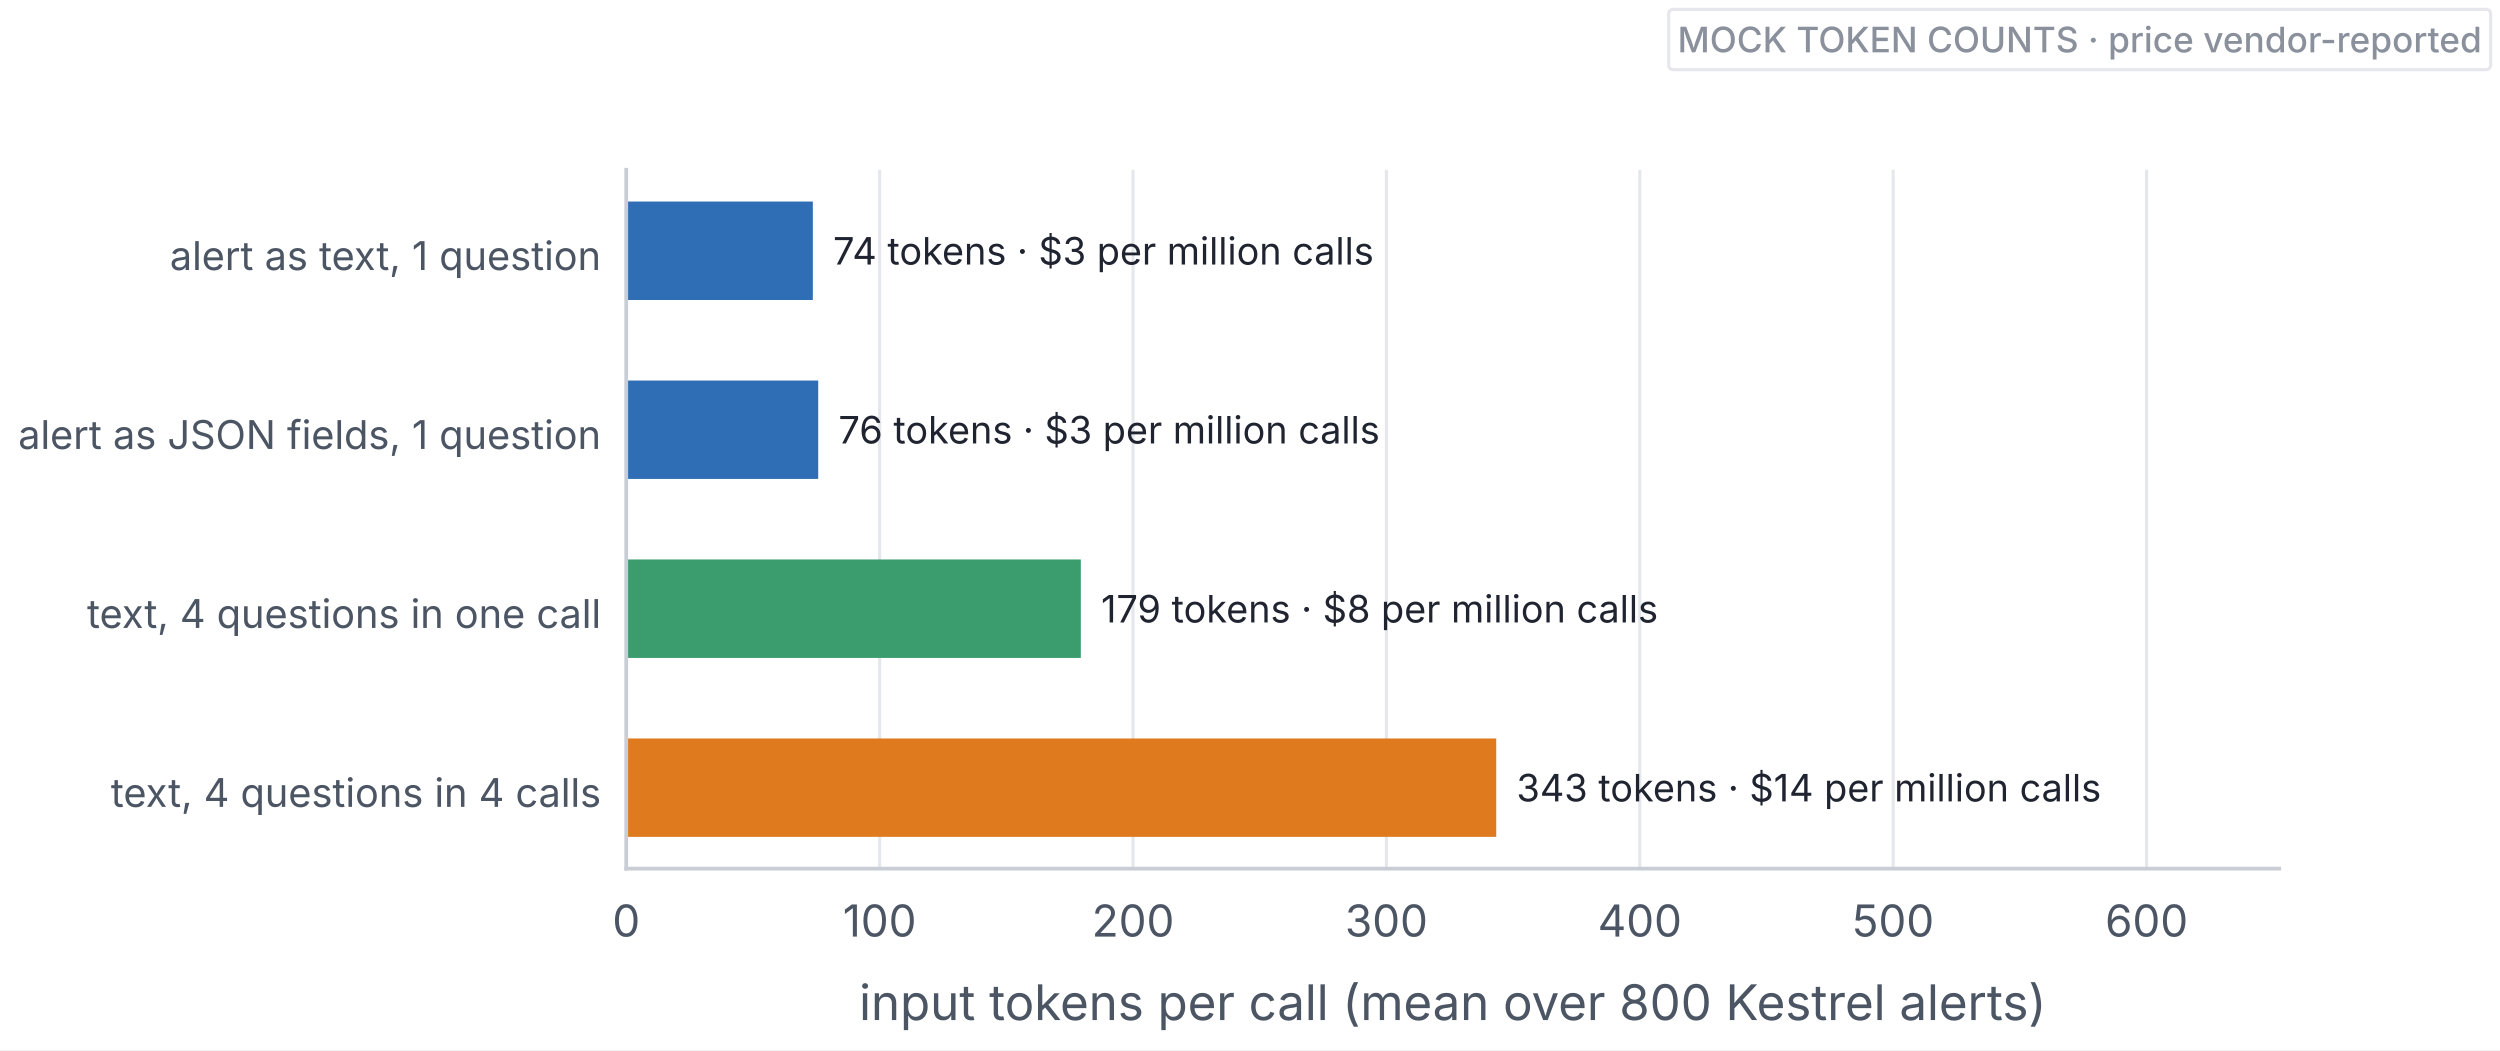
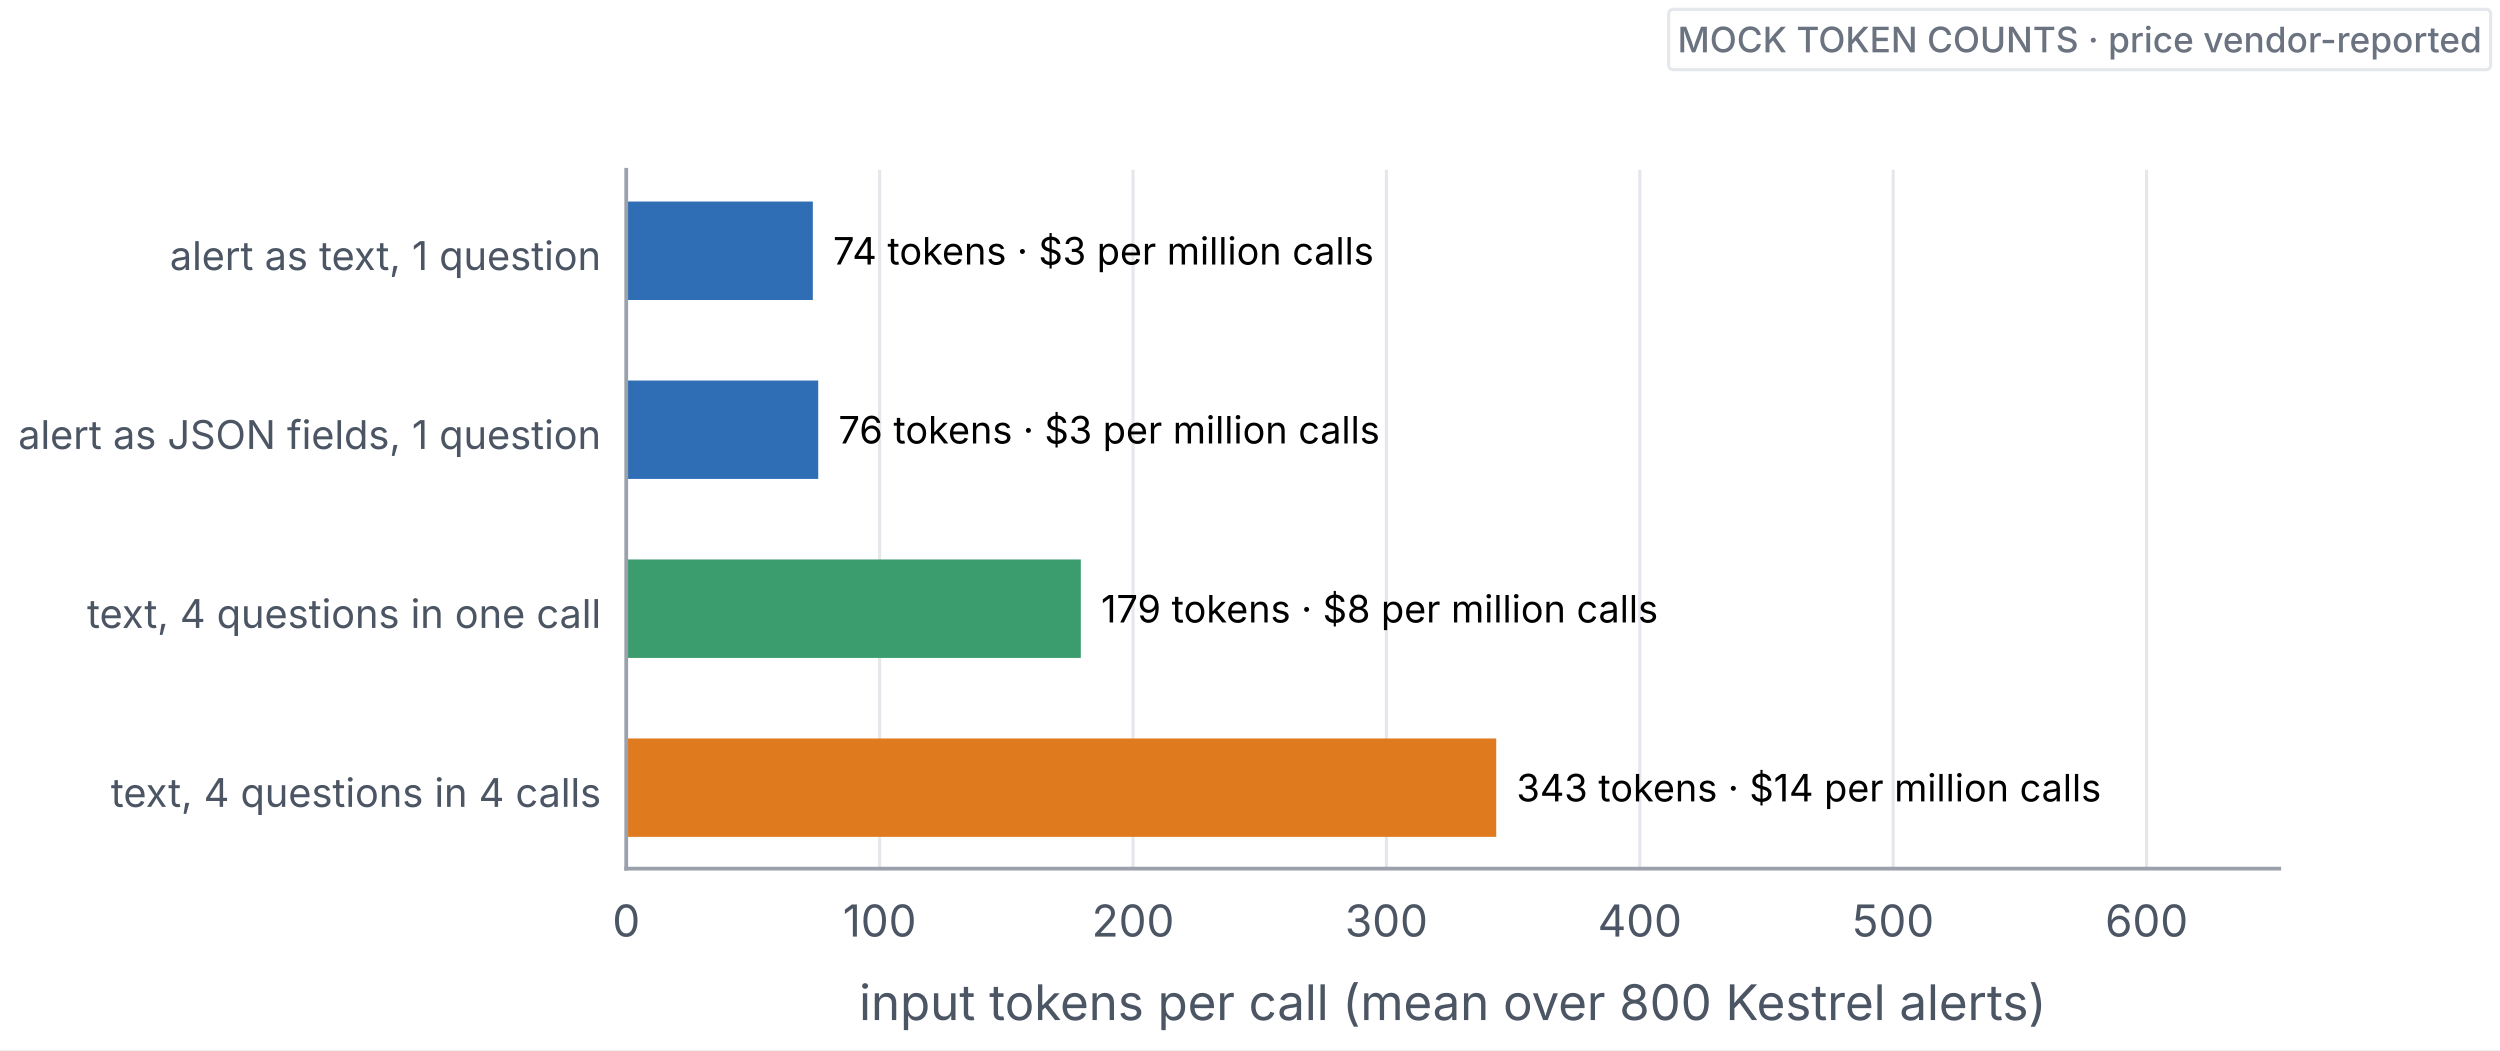
<svg xmlns="http://www.w3.org/2000/svg" width="396.644pt" height="166.603pt" viewBox="0 0 396.644 166.603" version="1.1">
  <defs>
    <style type="text/css">*{stroke-linejoin: round; stroke-linecap: butt}</style>
  </defs>
  <g id="figure_1">
    <g id="patch_1">
      <path d="M 0 166.603  L 396.644 166.603  L 396.644 0  L 0 0  z " style="fill: #ffffff" />
    </g>
    <g id="axes_1">
      <g id="patch_2">
        <path d="M 99.356 137.816  L 361.616 137.816  L 361.616 26.936  L 99.356 26.936  z " style="fill: #ffffff" />
      </g>
      <g id="matplotlib.axis_1">
        <g id="xtick_1">
          <g id="line2d_1">
-             <path d="M 99.356 137.816  L 99.356 26.936  " clip-path="url(#p2ecd6c4a37)" style="fill: none; stroke: #e4e7eb; stroke-width: 0.5; stroke-linecap: round" />
+             <path d="M 99.356 137.816  L 99.356 26.936  " clip-path="url(#p4f55740c9a)" style="fill: none; stroke: #e4e7eb; stroke-width: 0.5; stroke-linecap: round" />
          </g>
          <g id="line2d_2" />
          <g id="text_1">
            <text style="font-size: 7px; font-family: 'Inter'; text-anchor: middle; fill: #4b5563" x="99.356" y="148.597" transform="rotate(-0 99.35613 148.597)">0</text>
          </g>
        </g>
        <g id="xtick_2">
          <g id="line2d_3">
-             <path d="M 139.559 137.816  L 139.559 26.936  " clip-path="url(#p2ecd6c4a37)" style="fill: none; stroke: #e4e7eb; stroke-width: 0.5; stroke-linecap: round" />
+             <path d="M 139.559 137.816  L 139.559 26.936  " clip-path="url(#p4f55740c9a)" style="fill: none; stroke: #e4e7eb; stroke-width: 0.5; stroke-linecap: round" />
          </g>
          <g id="line2d_4" />
          <g id="text_2">
            <text style="font-size: 7px; font-family: 'Inter'; text-anchor: middle; fill: #4b5563" x="139.559" y="148.597" transform="rotate(-0 139.5586 148.597)">100</text>
          </g>
        </g>
        <g id="xtick_3">
          <g id="line2d_5">
-             <path d="M 179.761 137.816  L 179.761 26.936  " clip-path="url(#p2ecd6c4a37)" style="fill: none; stroke: #e4e7eb; stroke-width: 0.5; stroke-linecap: round" />
+             <path d="M 179.761 137.816  L 179.761 26.936  " clip-path="url(#p4f55740c9a)" style="fill: none; stroke: #e4e7eb; stroke-width: 0.5; stroke-linecap: round" />
          </g>
          <g id="line2d_6" />
          <g id="text_3">
            <text style="font-size: 7px; font-family: 'Inter'; text-anchor: middle; fill: #4b5563" x="179.761" y="148.597" transform="rotate(-0 179.761 148.597)">200</text>
          </g>
        </g>
        <g id="xtick_4">
          <g id="line2d_7">
-             <path d="M 219.963 137.816  L 219.963 26.936  " clip-path="url(#p2ecd6c4a37)" style="fill: none; stroke: #e4e7eb; stroke-width: 0.5; stroke-linecap: round" />
+             <path d="M 219.963 137.816  L 219.963 26.936  " clip-path="url(#p4f55740c9a)" style="fill: none; stroke: #e4e7eb; stroke-width: 0.5; stroke-linecap: round" />
          </g>
          <g id="line2d_8" />
          <g id="text_4">
            <text style="font-size: 7px; font-family: 'Inter'; text-anchor: middle; fill: #4b5563" x="219.963" y="148.597" transform="rotate(-0 219.9635 148.597)">300</text>
          </g>
        </g>
        <g id="xtick_5">
          <g id="line2d_9">
-             <path d="M 260.166 137.816  L 260.166 26.936  " clip-path="url(#p2ecd6c4a37)" style="fill: none; stroke: #e4e7eb; stroke-width: 0.5; stroke-linecap: round" />
+             <path d="M 260.166 137.816  L 260.166 26.936  " clip-path="url(#p4f55740c9a)" style="fill: none; stroke: #e4e7eb; stroke-width: 0.5; stroke-linecap: round" />
          </g>
          <g id="line2d_10" />
          <g id="text_5">
            <text style="font-size: 7px; font-family: 'Inter'; text-anchor: middle; fill: #4b5563" x="260.166" y="148.597" transform="rotate(-0 260.1659 148.597)">400</text>
          </g>
        </g>
        <g id="xtick_6">
          <g id="line2d_11">
-             <path d="M 300.368 137.816  L 300.368 26.936  " clip-path="url(#p2ecd6c4a37)" style="fill: none; stroke: #e4e7eb; stroke-width: 0.5; stroke-linecap: round" />
+             <path d="M 300.368 137.816  L 300.368 26.936  " clip-path="url(#p4f55740c9a)" style="fill: none; stroke: #e4e7eb; stroke-width: 0.5; stroke-linecap: round" />
          </g>
          <g id="line2d_12" />
          <g id="text_6">
            <text style="font-size: 7px; font-family: 'Inter'; text-anchor: middle; fill: #4b5563" x="300.368" y="148.597" transform="rotate(-0 300.3684 148.597)">500</text>
          </g>
        </g>
        <g id="xtick_7">
          <g id="line2d_13">
-             <path d="M 340.571 137.816  L 340.571 26.936  " clip-path="url(#p2ecd6c4a37)" style="fill: none; stroke: #e4e7eb; stroke-width: 0.5; stroke-linecap: round" />
+             <path d="M 340.571 137.816  L 340.571 26.936  " clip-path="url(#p4f55740c9a)" style="fill: none; stroke: #e4e7eb; stroke-width: 0.5; stroke-linecap: round" />
          </g>
          <g id="line2d_14" />
          <g id="text_7">
            <text style="font-size: 7px; font-family: 'Inter'; text-anchor: middle; fill: #4b5563" x="340.571" y="148.597" transform="rotate(-0 340.5708 148.597)">600</text>
          </g>
        </g>
        <g id="text_8">
          <text style="font-size: 7.8px; font-family: 'Inter'; text-anchor: middle; fill: #4b5563" x="230.486" y="161.842" transform="rotate(-0 230.4861 161.8418)">input tokens per call (mean over 800 Kestrel alerts)</text>
        </g>
      </g>
      <g id="matplotlib.axis_2">
        <g id="ytick_1">
          <g id="line2d_15" />
          <g id="text_9">
            <text style="font-size: 6.3px; font-family: 'Inter'; text-anchor: end; fill: #4b5563" x="95.356" y="42.836" transform="rotate(-0 95.35613 42.83579)">alert as text, 1 question</text>
          </g>
        </g>
        <g id="ytick_2">
          <g id="line2d_16" />
          <g id="text_10">
            <text style="font-size: 6.3px; font-family: 'Inter'; text-anchor: end; fill: #4b5563" x="95.356" y="71.23" transform="rotate(-0 95.35613 71.23016)">alert as JSON fields, 1 question</text>
          </g>
        </g>
        <g id="ytick_3">
          <g id="line2d_17" />
          <g id="text_11">
            <text style="font-size: 6.3px; font-family: 'Inter'; text-anchor: end; fill: #4b5563" x="95.356" y="99.625" transform="rotate(-0 95.35613 99.62453)">text, 4 questions in one call</text>
          </g>
        </g>
        <g id="ytick_4">
          <g id="line2d_18" />
          <g id="text_12">
            <text style="font-size: 6.3px; font-family: 'Inter'; text-anchor: end; fill: #4b5563" x="95.356" y="128.019" transform="rotate(-0 95.35613 128.0189)">text, 4 questions in 4 calls</text>
          </g>
        </g>
      </g>
      <g id="patch_3">
-         <path d="M 99.356 47.593  L 128.962 47.593  L 128.962 31.976  L 99.356 31.976  z " clip-path="url(#p2ecd6c4a37)" style="fill: #2f6db5" />
+         <path d="M 99.356 47.593  L 128.962 47.593  L 128.962 31.976  L 99.356 31.976  z " clip-path="url(#p4f55740c9a)" style="fill: #2f6db5" />
      </g>
      <g id="patch_4">
-         <path d="M 99.356 75.987  L 129.817 75.987  L 129.817 60.37  L 99.356 60.37  z " clip-path="url(#p2ecd6c4a37)" style="fill: #2f6db5" />
+         <path d="M 99.356 75.987  L 129.817 75.987  L 129.817 60.37  L 99.356 60.37  z " clip-path="url(#p4f55740c9a)" style="fill: #2f6db5" />
      </g>
      <g id="patch_5">
-         <path d="M 99.356 104.381  L 171.48 104.381  L 171.48 88.765  L 99.356 88.765  z " clip-path="url(#p2ecd6c4a37)" style="fill: #3b9c6e" />
+         <path d="M 99.356 104.381  L 171.48 104.381  L 171.48 88.765  L 99.356 88.765  z " clip-path="url(#p4f55740c9a)" style="fill: #3b9c6e" />
      </g>
      <g id="patch_6">
-         <path d="M 99.356 132.776  L 237.388 132.776  L 237.388 117.159  L 99.356 117.159  z " clip-path="url(#p2ecd6c4a37)" style="fill: #e07a1f" />
+         <path d="M 99.356 132.776  L 237.388 132.776  L 237.388 117.159  L 99.356 117.159  z " clip-path="url(#p4f55740c9a)" style="fill: #e07a1f" />
      </g>
      <g id="patch_7">
-         <path d="M 99.356 137.816  L 99.356 26.936  " style="fill: none; stroke: #c9ced6; stroke-width: 0.6; stroke-linejoin: miter; stroke-linecap: square" />
+         <path d="M 99.356 137.816  L 99.356 26.936  " style="fill: none; stroke: #9aa1ab; stroke-width: 0.6; stroke-linejoin: miter; stroke-linecap: square" />
      </g>
      <g id="patch_8">
-         <path d="M 99.356 137.816  L 361.616 137.816  " style="fill: none; stroke: #c9ced6; stroke-width: 0.6; stroke-linejoin: miter; stroke-linecap: square" />
+         <path d="M 99.356 137.816  L 361.616 137.816  " style="fill: none; stroke: #9aa1ab; stroke-width: 0.6; stroke-linejoin: miter; stroke-linecap: square" />
      </g>
      <g id="text_13">
-         <text style="font-size: 6px; font-family: 'Inter'; text-anchor: start; fill: #1f2430" x="132.178" y="41.967" transform="rotate(-0 132.1779 41.96685)">74 tokens · $3 per million calls</text>
+         <text style="font-size: 6px; font-family: 'Inter'; text-anchor: start" x="132.178" y="41.967" transform="rotate(-0 132.1779 41.96685)">74 tokens · $3 per million calls</text>
      </g>
      <g id="text_14">
-         <text style="font-size: 6px; font-family: 'Inter'; text-anchor: start; fill: #1f2430" x="133.033" y="70.361" transform="rotate(-0 133.0327 70.36122)">76 tokens · $3 per million calls</text>
+         <text style="font-size: 6px; font-family: 'Inter'; text-anchor: start" x="133.033" y="70.361" transform="rotate(-0 133.0327 70.36122)">76 tokens · $3 per million calls</text>
      </g>
      <g id="text_15">
-         <text style="font-size: 6px; font-family: 'Inter'; text-anchor: start; fill: #1f2430" x="174.697" y="98.756" transform="rotate(-0 174.6965 98.75558)">179 tokens · $8 per million calls</text>
+         <text style="font-size: 6px; font-family: 'Inter'; text-anchor: start" x="174.697" y="98.756" transform="rotate(-0 174.6965 98.75558)">179 tokens · $8 per million calls</text>
      </g>
      <g id="text_16">
-         <text style="font-size: 6px; font-family: 'Inter'; text-anchor: start; fill: #1f2430" x="240.604" y="127.15" transform="rotate(-0 240.6039 127.1499)">343 tokens · $14 per million calls</text>
+         <text style="font-size: 6px; font-family: 'Inter'; text-anchor: start" x="240.604" y="127.15" transform="rotate(-0 240.6039 127.1499)">343 tokens · $14 per million calls</text>
      </g>
    </g>
    <g id="text_17">
      <g id="patch_9">
        <path d="M 265.584 11.056  L 394.324 11.056  Q 395.164 11.056 395.164 10.216  L 395.164 2.32  Q 395.164 1.48 394.324 1.48  L 265.584 1.48  Q 264.745 1.48 264.745 2.32  L 264.745 10.216  Q 264.745 11.056 265.584 11.056  z " style="fill: #ffffff; stroke: #e4e7eb; stroke-width: 0.5; stroke-linejoin: miter" />
      </g>
-       <text style="font-weight: 500; font-size: 5.6px; font-family: 'Inter'; text-anchor: end; fill: #8a919c" x="393.764" y="8.305" transform="rotate(-0 393.7641 8.305)">MOCK TOKEN COUNTS · price vendor-reported</text>
+       <text style="font-weight: 500; font-size: 5.6px; font-family: 'Inter'; text-anchor: end; fill: #6b7280" x="393.764" y="8.305" transform="rotate(-0 393.7641 8.305)">MOCK TOKEN COUNTS · price vendor-reported</text>
    </g>
  </g>
  <defs>
-     <clipPath id="p2ecd6c4a37">
+     <clipPath id="p4f55740c9a">
      <rect x="99.356" y="26.936" width="262.26" height="110.88" />
    </clipPath>
  </defs>
</svg>
